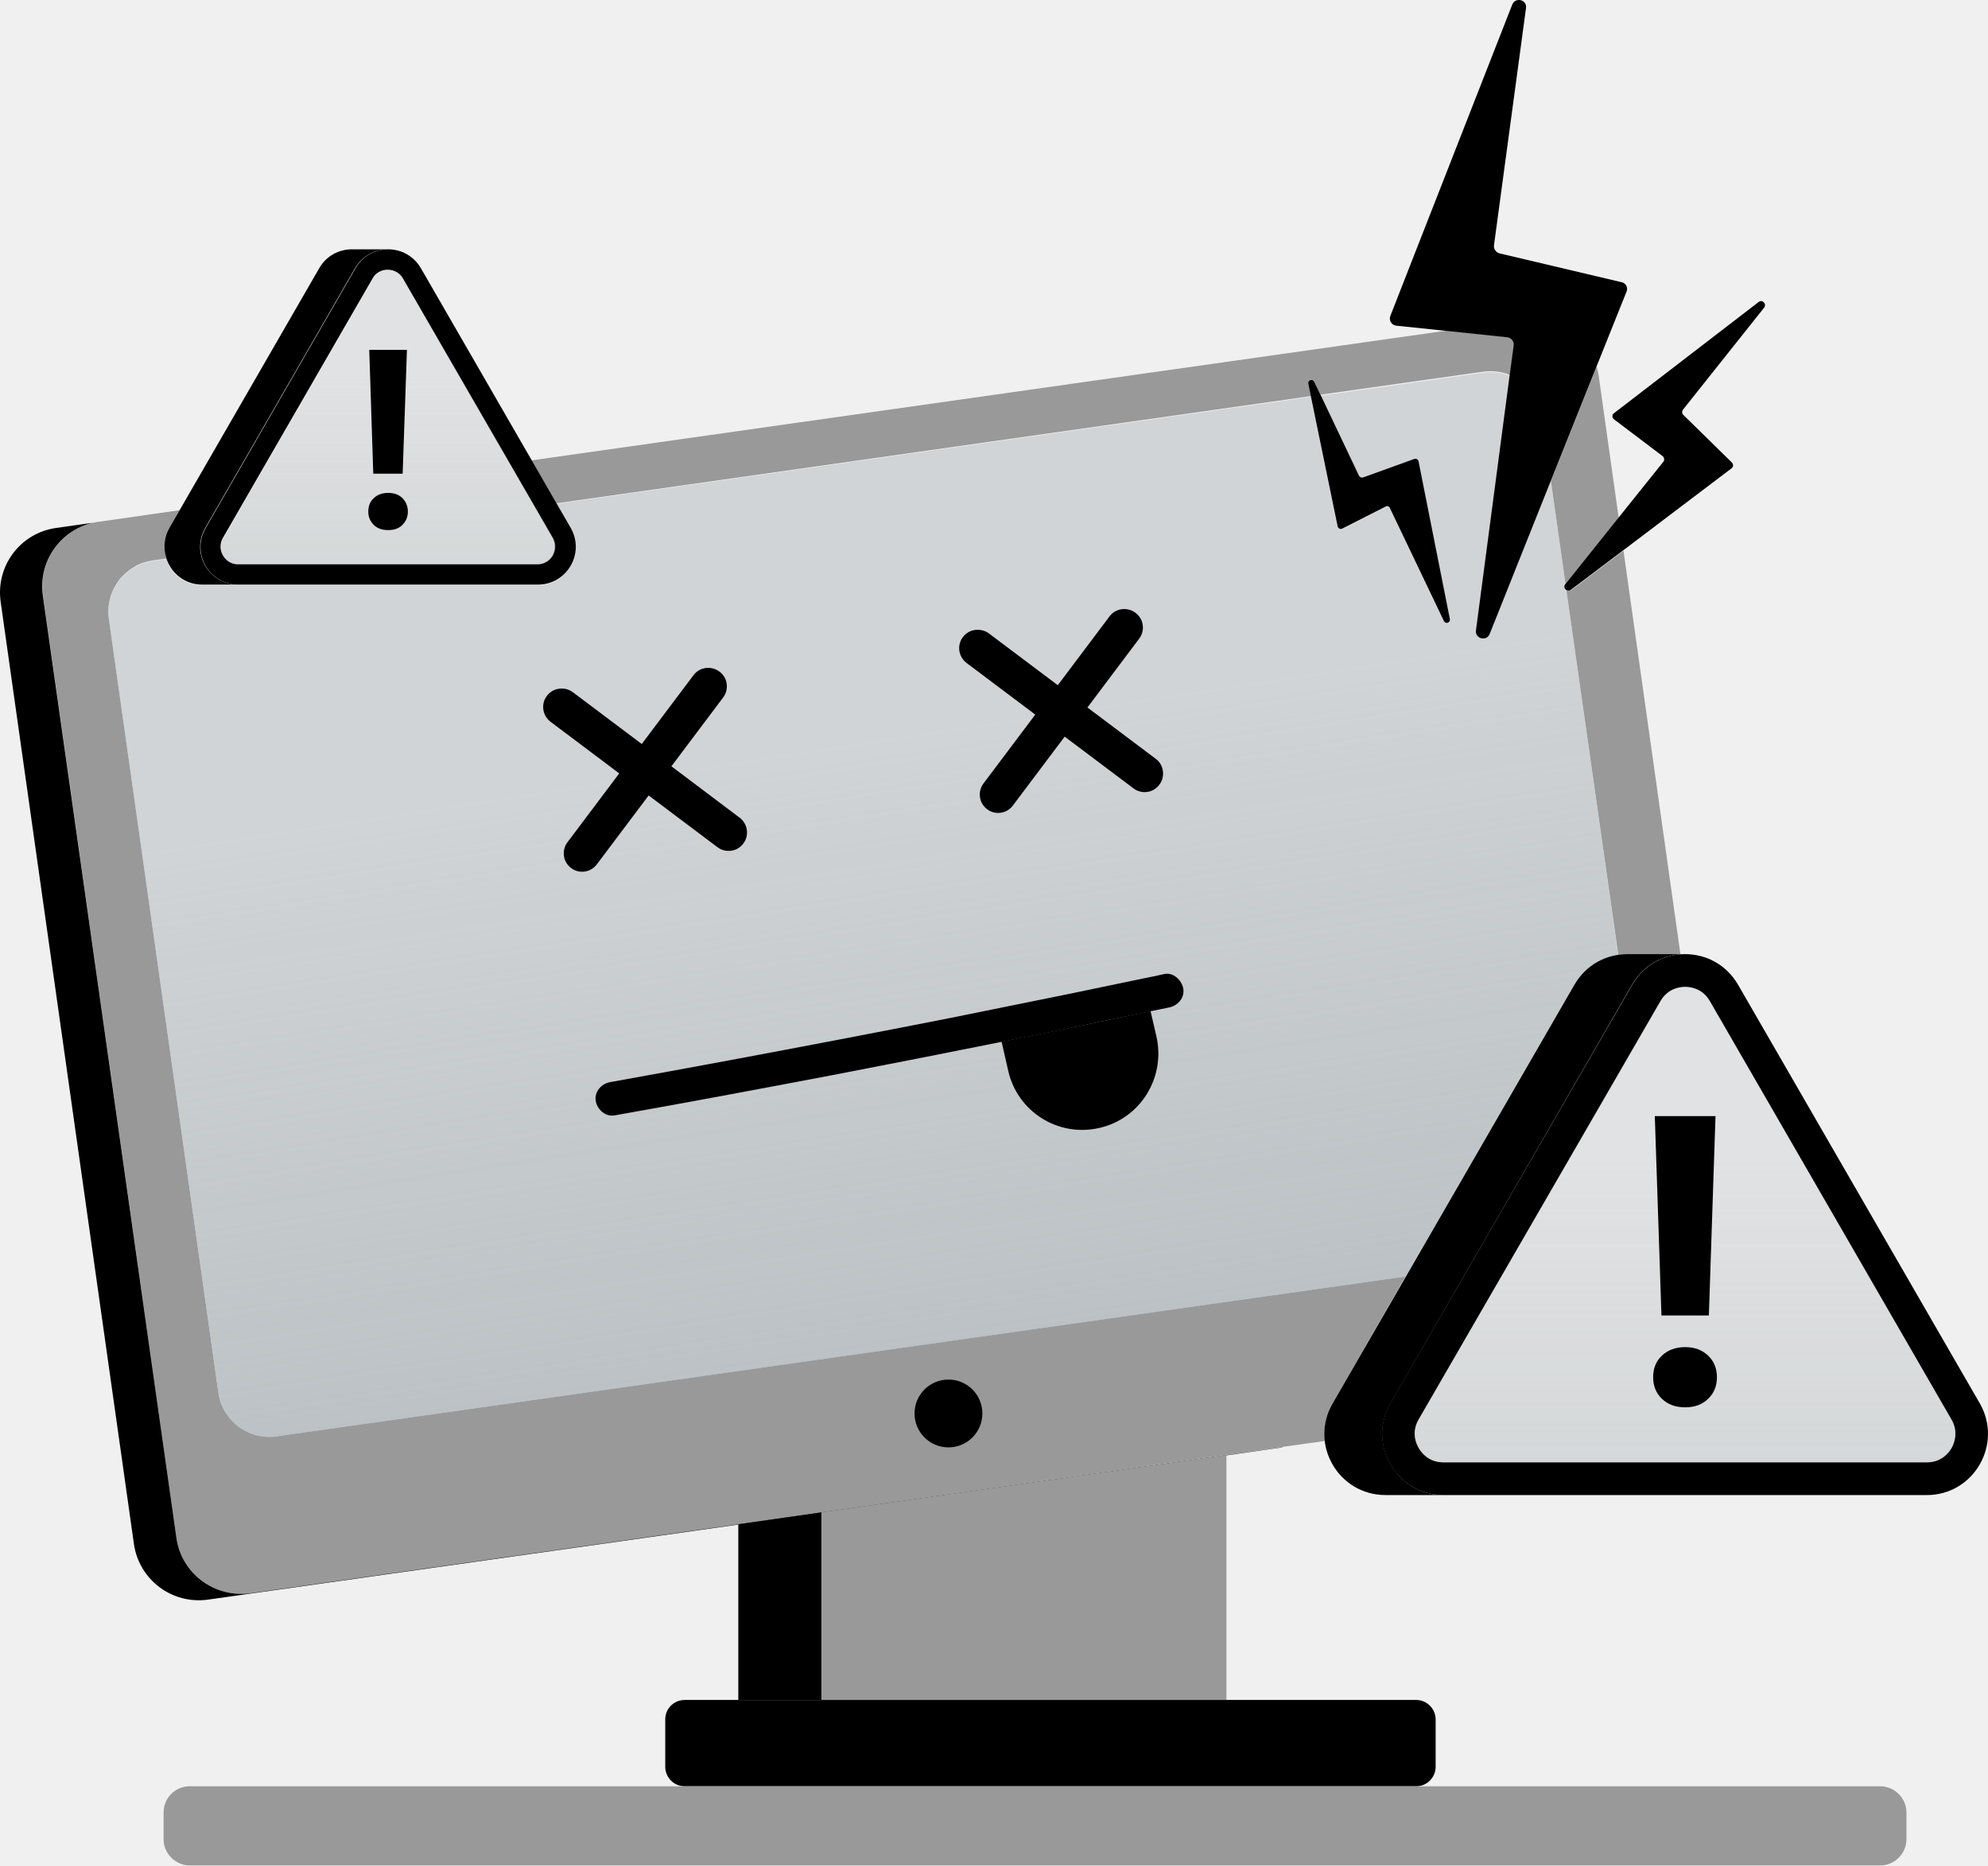
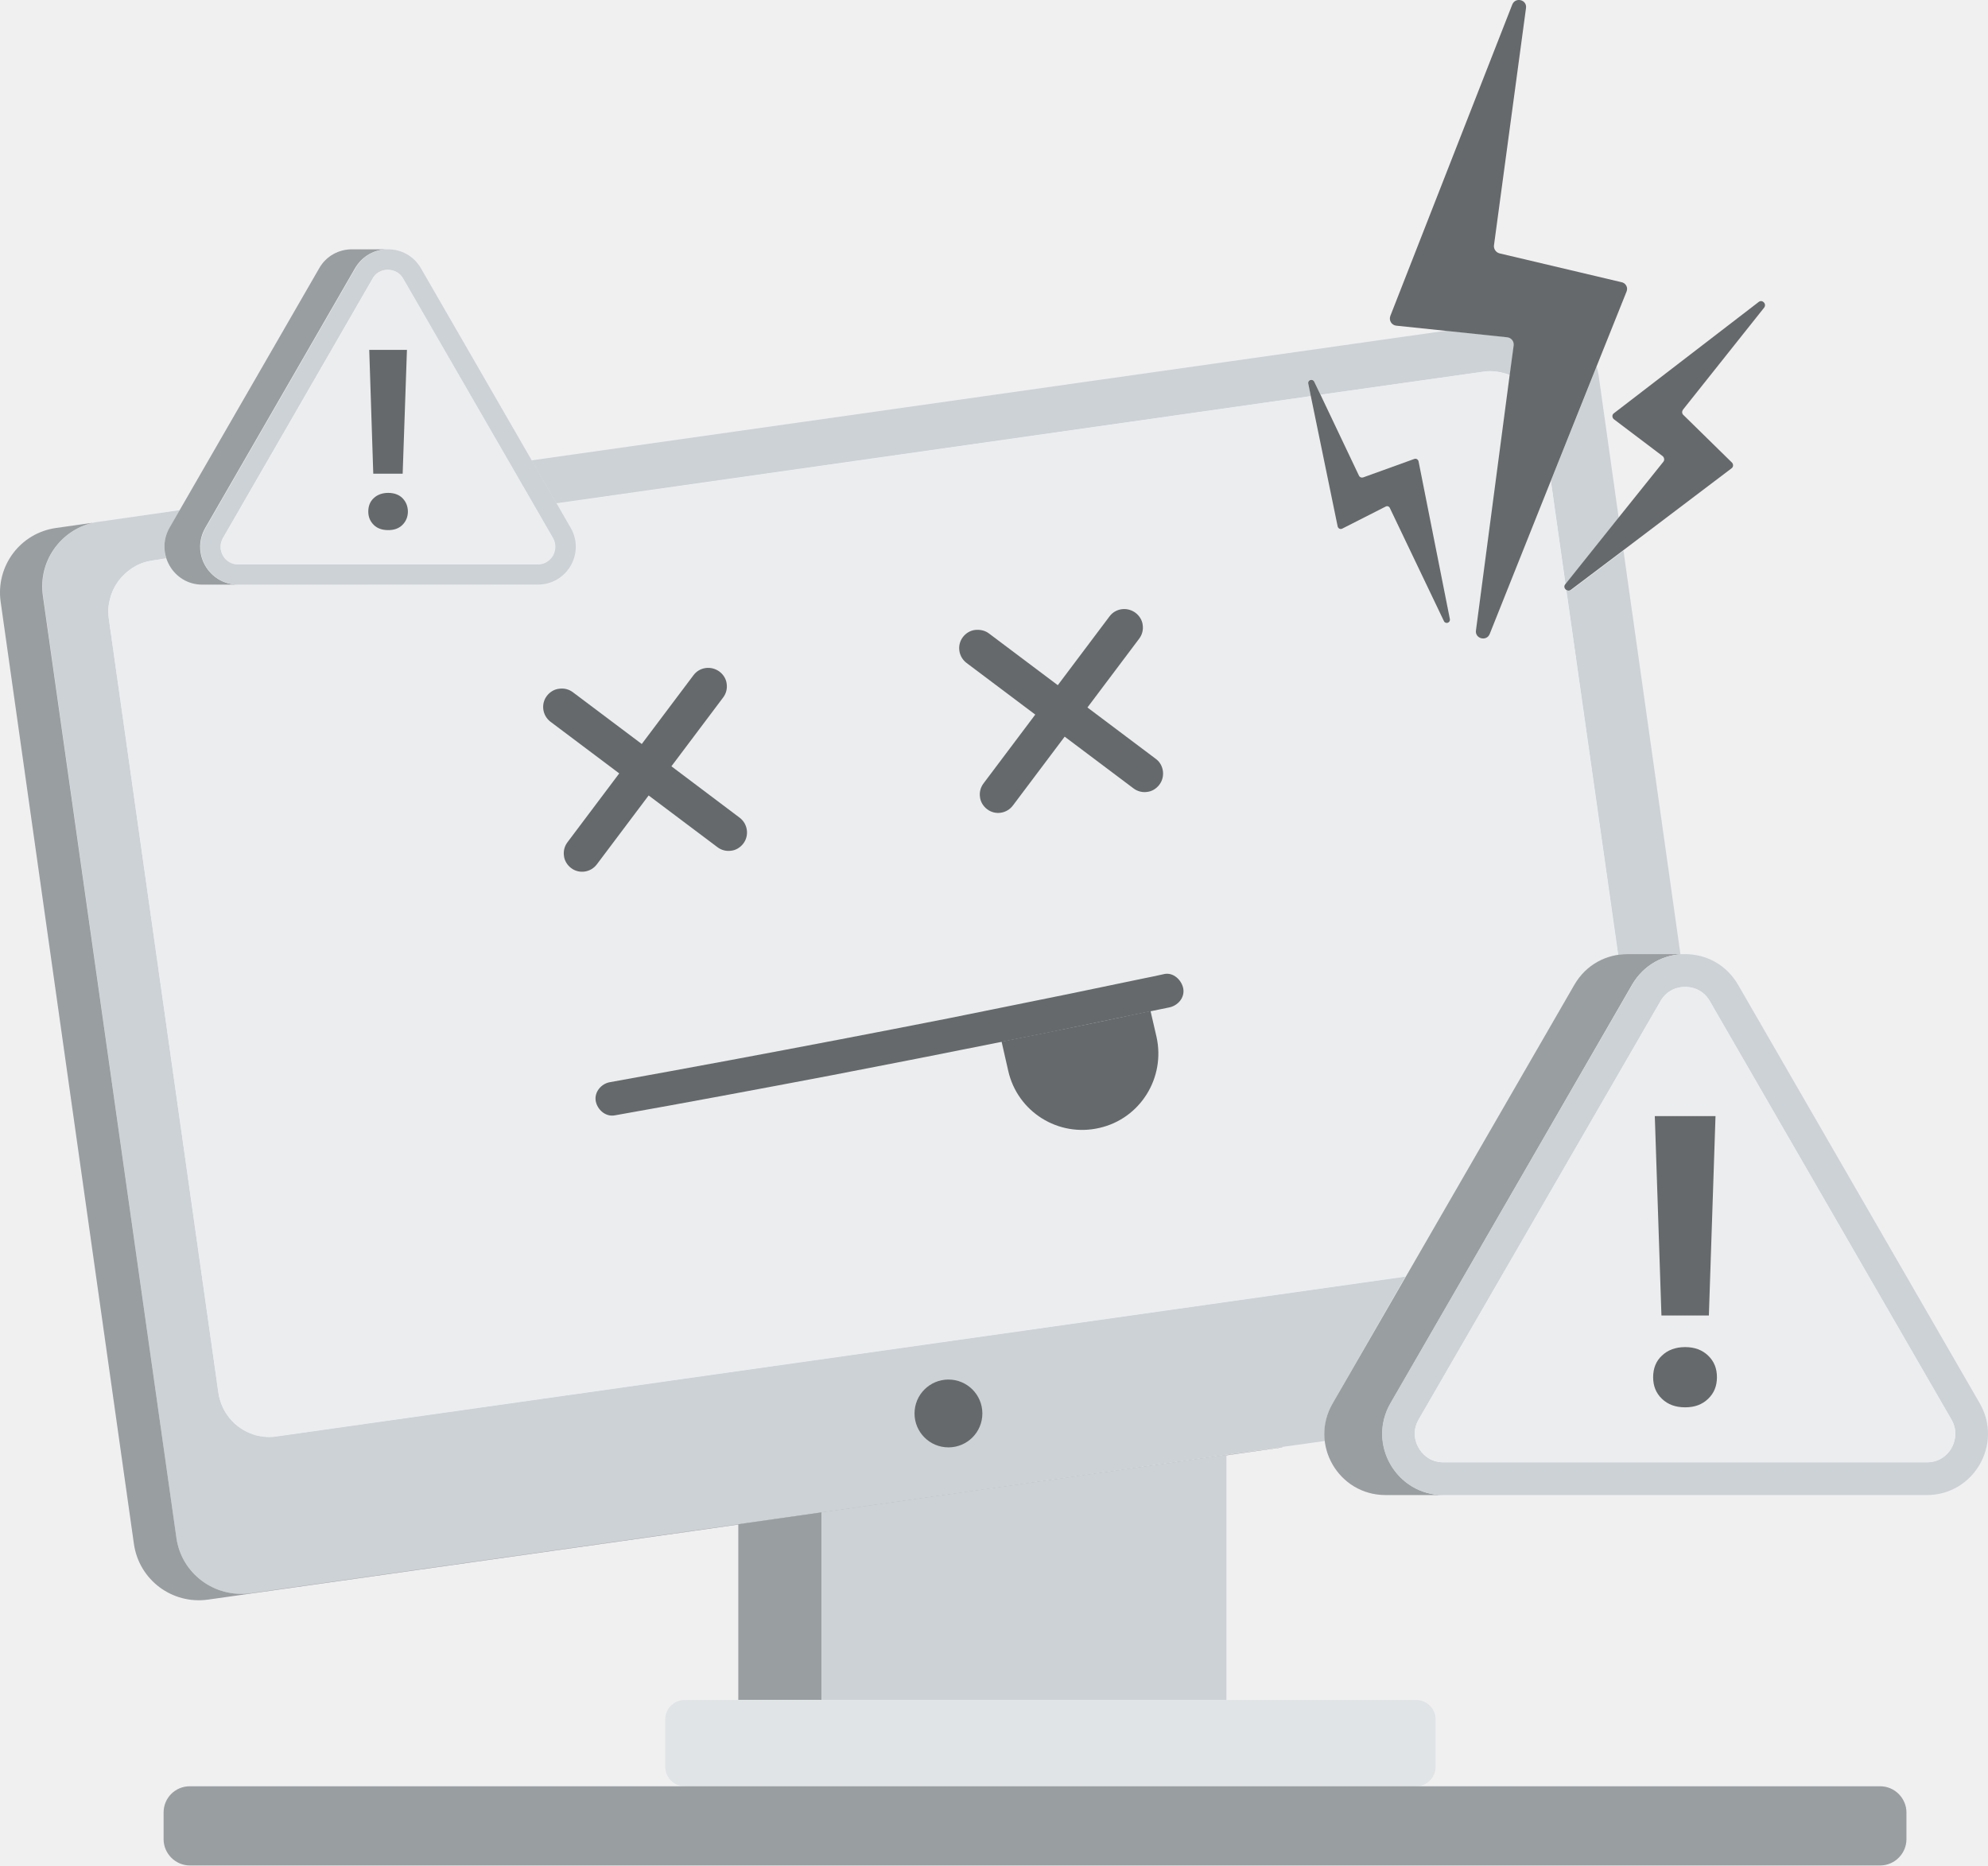
- <svg xmlns="http://www.w3.org/2000/svg" xmlns:xlink="http://www.w3.org/1999/xlink" id="Layer_2" data-name="Layer 2" viewBox="0 0 838.15 786.63">
+ <svg xmlns="http://www.w3.org/2000/svg" id="Layer_2" data-name="Layer 2" width="838.15" height="786.63" viewBox="0 0 838.15 786.63">
  <defs>
    <style>
      .cls-1 {
-         fill: #999;
+         fill: #66696b;
      }

-       .cls-1, .cls-2, .cls-3, .cls-4, .cls-5, .cls-6 {
+       .cls-1, .cls-2, .cls-3, .cls-4, .cls-5 {
        stroke-width: 0px;
      }

      .cls-2 {
-         fill: url(#linear-gradient);
+         fill: #e0e4e6;
+       }
+ 
+       .cls-3 {
+         fill: #999ea1;
      }

      .cls-4 {
-         fill: #fff;
+         fill: #ccd2d6;
      }

      .cls-5 {
-         fill: url(#linear-gradient-2);
-       }
- 
-       .cls-6 {
-         fill: url(#linear-gradient-3);
+         fill: #ebedef;
      }
    </style>
-     <linearGradient id="linear-gradient" x1="350.48" y1="653.75" x2="419.75" y2="202.51" gradientTransform="translate(0 902.31) scale(1 -1)" gradientUnits="userSpaceOnUse">
-       <stop offset=".14" stop-color="#b1b8bc" stop-opacity=".5" />
-       <stop offset="1" stop-color="#b1b8bc" />
-     </linearGradient>
-     <linearGradient id="linear-gradient-2" x1="710.42" y1="416.9" x2="710.42" y2="228.91" gradientTransform="translate(0 902.31) scale(1 -1)" gradientUnits="userSpaceOnUse">
-       <stop offset="0" stop-color="#b1b8bc" stop-opacity=".25" />
-       <stop offset="1" stop-color="#b1b8bc" stop-opacity=".5" />
-     </linearGradient>
-     <linearGradient id="linear-gradient-3" x1="163.59" y1="745.59" x2="163.59" y2="629.1" xlink:href="#linear-gradient-2" />
  </defs>
-   <g id="Layer_1-2" data-name="Layer 1">
+   <g id="Layer_1-2" data-name="Layer 1-2">
    <g>
-       <path class="cls-1" d="M682.47,218.53l-22.3,27.9-.1.1-6.2-43.7,19.3-48.3c.3,1.2.6,2.4.8,3.6l8.5,60.4Z" />
-       <path class="cls-1" d="M234.57,212.23l-10.5-18.1,385.8-54.7,25.7,2.7c1.7.2,2.9,1.7,2.7,3.4l-1.7,12.6c-3.4-1.4-7.3-1.9-11.2-1.4l-68.6,9.7-2.7-5.6c-.7-1.4-2.8-.7-2.5.8l1.1,5.4-318.1,45.2Z" />
-       <path class="cls-1" d="M561.87,591.73c-3,5.2-3.9,10.7-3.3,15.9l-17.9,2.5-23.6,3.3-170.7,24.3-35.1,5-205.7,29.1c-15.1,2.1-29-8.3-31.2-23.4L18.17,251.13c-2-14.3,7.3-27.5,21.1-30.7.8-.2,1.6-.3,2.3-.4l34.2-4.9-4.3,7.5c-2.4,4.2-2.7,8.8-1.4,12.9l-5.7.8c-1.4.2-2.7.5-3.9.9-.6.2-1.2.4-1.8.7-.6.3-1.2.5-1.7.9-1.7.9-3.2,2.1-4.6,3.4-.2.2-.4.5-.7.7-.9.9-1.7,1.9-2.4,3-1.1,1.7-2,3.5-2.6,5.4-.4,1.4-.7,2.8-.9,4.2,0,.2,0,.4-.1.6v.7c-.1,1.3,0,2.6.2,4l46.2,326.4c.5,3.5,1.8,6.8,3.8,9.5.3.4.6.8.9,1.2,2.6,3.2,6.1,5.6,10.1,6.9.3.1.6.2.9.3.6.2,1.2.3,1.9.4.7.1,1.4.2,2.1.3,1.1.1,2.2.1,3.4,0,.5,0,1-.1,1.5-.2l475.9-67.4-30.7,53.5Z" />
+       <path class="cls-4" d="M682.47,218.53l-22.3,27.9-.1.1-6.2-43.7,19.3-48.3c.3,1.2.6,2.4.8,3.6l8.5,60.4Z" />
+       <path class="cls-4" d="M234.57,212.23l-10.5-18.1,385.8-54.7,25.7,2.7c1.7.2,2.9,1.7,2.7,3.4l-1.7,12.6c-3.4-1.4-7.3-1.9-11.2-1.4l-68.6,9.7-2.7-5.6c-.7-1.4-2.8-.7-2.5.8l1.1,5.4-318.1,45.2h0Z" />
+       <path class="cls-4" d="M561.87,591.73c-3,5.2-3.9,10.7-3.3,15.9l-17.9,2.5-23.6,3.3-170.7,24.3-35.1,5-205.7,29.1c-15.1,2.1-29-8.3-31.2-23.4L18.17,251.13c-2-14.3,7.3-27.5,21.1-30.7.8-.2,1.6-.3,2.3-.4l34.2-4.9-4.3,7.5c-2.4,4.2-2.7,8.8-1.4,12.9l-5.7.8c-1.4.2-2.7.5-3.9.9-.6.2-1.2.4-1.8.7s-1.2.5-1.7.9c-1.7.9-3.2,2.1-4.6,3.4-.2.2-.4.5-.7.7-.9.9-1.7,1.9-2.4,3-1.1,1.7-2,3.5-2.6,5.4-.4,1.4-.7,2.8-.9,4.2,0,.2,0,.4-.1.6v.7c-.1,1.3,0,2.6.2,4l46.2,326.4c.5,3.5,1.8,6.8,3.8,9.5.3.4.6.8.9,1.2,2.6,3.2,6.1,5.6,10.1,6.9.3.1.6.2.9.3.6.2,1.2.3,1.9.4.7.1,1.4.2,2.1.3,1.1.1,2.2.1,3.4,0,.5,0,1-.1,1.5-.2l475.9-67.4-30.7,53.5Z" />
      <path class="cls-3" d="M540.67,610.33l-41.5,5.9-170.7,24.2-35.1,5-205.7,29.1c-15.1,2.1-29-8.3-31.2-23.4L.27,253.73c-2.1-15.1,8.3-29,23.4-31.1l15.5-2.2c-13.8,3.2-23.1,16.4-21.1,30.7l56.3,397.3c2.1,15.1,16.1,25.5,31.2,23.4l205.7-29.1,35.1-5,170.7-24.2,23.6-3.3v.1Z" />
-       <path class="cls-1" d="M708.47,402.33h-22.4c-1.3,0-2.6.1-3.8.3l-21.9-153.9c.5.5,1.3.6,2.1.1l22-16.6,24,170.1Z" />
-       <path class="cls-2" d="M682.17,402.64c-7.3,1.1-14.2,5.3-18.5,12.6l-71.1,123.1-475.9,67.4c-.5.1-1,.1-1.5.2-1.1.1-2.3.1-3.4,0-.7-.1-1.4-.2-2.1-.3-.6-.1-1.3-.3-1.9-.4-.3-.1-.6-.2-.9-.3-4-1.3-7.5-3.7-10.1-6.9-.3-.4-.6-.8-.9-1.2-1.9-2.7-3.2-5.9-3.8-9.5l-46.2-326.4c-.2-1.4-.3-2.9-.2-4.2v-.4c0-.2,0-.4.1-.6.2-1.5.4-2.9.9-4.2.6-1.9,1.5-3.8,2.6-5.4.7-1.1,1.5-2.1,2.4-3,.2-.2.4-.5.7-.7,1.4-1.3,2.9-2.5,4.6-3.4.6-.3,1.1-.6,1.7-.9.6-.3,1.2-.5,1.8-.7,1.2-.4,2.6-.7,3.9-.9l5.7-.8c2,6.2,7.8,11.1,15.2,11.1h141.4c12.3,0,20-13.3,13.8-24l-6-10.4,318.2-45.1,11.3,54.9c.2.9,1.1,1.3,1.9.9l18.3-9.3c.7-.3,1.5-.1,1.8.6l22.8,47.7c.7,1.4,2.8.7,2.5-.8l-13.2-66.5c-.2-.8-1-1.3-1.8-1l-21.6,7.8c-.6.2-1.3-.1-1.7-.7l-16.2-34.1,68.6-9.7c3.9-.6,7.8,0,11.2,1.4l-14.2,107.2c-.5,3.5,4.5,4.8,5.8,1.5l25.7-64.4,6.2,43.7c-.5.8-.3,1.7.3,2.2l21.8,153.9Z" />
+       <path class="cls-4" d="M708.47,402.33h-22.4c-1.3,0-2.6.1-3.8.3l-21.9-153.9c.5.5,1.3.6,2.1.1l22-16.6,24,170.1h0Z" />
+       <path class="cls-5" d="M682.17,402.64c-7.3,1.1-14.2,5.3-18.5,12.6l-71.1,123.1-475.9,67.4c-.5.1-1,.1-1.5.2-1.1.1-2.3.1-3.4,0-.7-.1-1.4-.2-2.1-.3-.6-.1-1.3-.3-1.9-.4-.3-.1-.6-.2-.9-.3-4-1.3-7.5-3.7-10.1-6.9-.3-.4-.6-.8-.9-1.2-1.9-2.7-3.2-5.9-3.8-9.5l-46.2-326.4c-.2-1.4-.3-2.9-.2-4.2v-.4c0-.2,0-.4.1-.6.21-1.74.58-3.16.9-4.2.36-1.16,1.02-3.22,2.45-5.38.9-1.35,1.99-2.57,2.33-2.95.21-.24.45-.5.78-.83,1.18-1.19,2.21-1.93,2.85-2.38.51-.36,1.38-.97,2.59-1.6.61-.32,1.1-.53,1.32-.62.11-.05.87-.36,1.76-.64,1.61-.5,3.35-.76,3.99-.86,1.21-.19,2.98-.47,5.27-.89,1.66,3.49,4.66,8.26,9.91,10.24,2.55.96,4.69.9,5.33.91,47.13.1,94.27.21,141.4.31,12.3,0,20-13.3,13.8-24l-6-10.4c106.07-15.14,212.13-30.27,318.2-45.41,3.77,18.4,7.53,36.81,11.3,55.21.2.9,1.1,1.3,1.9.9l18.3-9.3c.7-.3,1.5-.1,1.8.6l22.8,47.7c.7,1.4,2.8.7,2.5-.8l-13.2-66.5c-.2-.8-1-1.3-1.8-1l-21.6,7.8c-.6.2-1.3-.1-1.7-.7-5.4-11.5-10.8-23.01-16.2-34.51,22.6-3.2,45.21-6.39,67.81-9.59,1.5-.31,3.93-.61,6.83-.09,2.22.4,3.97,1.15,5.16,1.79l-14.2,107.2c-.5,3.5,4.5,4.8,5.8,1.5l25.7-64.4,6.2,43.7c-.5.8-.3,1.7.3,2.2,7.27,51.3,14.53,102.6,21.8,153.9Z" />
      <path class="cls-4" d="M45.77,255.63c0,.4-.1.7-.1,1v-.1c.1-.3.1-.7.1-.9Z" />
-       <path class="cls-3" d="M45.77,255.93c0,.2,0,.4-.1.6v.1c.1-.2.1-.5.1-.7Z" />
+       <path class="cls-4" d="M45.77,255.93c0,.2,0,.4-.1.6v.1c.1-.2.1-.5.1-.7h0Z" />
      <path class="cls-4" d="M660.37,248.73c-.6-.5-.9-1.4-.3-2.2l.3,2.2Z" />
-       <path class="cls-3" d="M660.07,246.53c-.5.8-.3,1.7.3,2.2l-.3-2.2Z" />
-       <path class="cls-3" d="M399.87,610.33c7.9,0,14.3-6.4,14.3-14.3s-6.4-14.3-14.3-14.3-14.3,6.4-14.3,14.3,6.4,14.3,14.3,14.3Z" />
-       <path class="cls-3" d="M311.87,344.83c3.4,2.6,4.1,7.5,1.5,10.9-1.3,1.7-3.2,2.8-5.1,3-2,.3-4.1-.2-5.8-1.5l-29-21.8-21.8,29c-2.6,3.5-7.5,4.2-10.9,1.6-1.7-1.3-2.8-3.2-3-5.1-.3-2,.2-4.1,1.5-5.8l21.8-29-29-21.8c-3.4-2.6-4.1-7.5-1.5-10.9,1.3-1.7,3.2-2.8,5.2-3,2-.3,4.1.2,5.8,1.5l29,21.8,21.8-29c2.6-3.5,7.5-4.1,11-1.5,1.7,1.3,2.8,3.2,3,5.1.3,2-.2,4.1-1.5,5.8l-21.8,29,28.8,21.7Z" />
-       <path class="cls-3" d="M488.77,330.93c-1.3,1.7-3.2,2.8-5.1,3-2,.3-4.1-.2-5.8-1.5l-29-21.8-21.8,29c-2.6,3.5-7.5,4.2-10.9,1.6-1.7-1.3-2.8-3.2-3-5.1-.3-2,.2-4.1,1.5-5.8l21.8-29-29-21.8c-3.4-2.6-4.1-7.5-1.5-10.9,1.3-1.7,3.2-2.8,5.2-3,2-.2,4.1.2,5.8,1.5l29,21.8,21.8-29c2.6-3.5,7.5-4.1,11-1.5,1.7,1.3,2.8,3.2,3,5.1.3,2-.2,4.1-1.5,5.8l-21.8,29,29,21.8c3.2,2.5,3.9,7.4,1.3,10.8Z" />
-       <path class="cls-3" d="M498.87,416.83c.7,4-2.4,7.3-6,8-2.6.5-5.2,1.1-7.8,1.6-14.4,3-28.9,6-43.3,9l-19.5,3.9c-23.9,4.8-47.8,9.5-71.7,14.1-30.5,5.8-60.9,11.5-91.4,16.9-3.9.7-7.3-2.4-8-6-.7-3.9,2.4-7.4,6-8,17.1-3.1,34.2-6.2,51.3-9.4,30.5-5.7,60.9-11.5,91.3-17.5,6.5-1.3,12.9-2.6,19.3-3.9,21-4.2,41.9-8.5,62.8-12.9,3-.6,6-1.2,9-1.9,3.8-.8,7.3,2.5,8,6.1Z" />
-       <path class="cls-3" d="M463.47,475.63c-17.3,4-34.5-6.8-38.4-24.1l-2.8-12.3c6.5-1.3,13-2.6,19.5-3.9,14.5-2.9,28.9-5.9,43.3-9l2.5,10.8c3.9,17.3-6.8,34.6-24.1,38.5Z" />
+       <path class="cls-4" d="M660.07,246.53c-.5.8-.3,1.7.3,2.2l-.3-2.2Z" />
+       <path class="cls-1" d="M399.87,610.33c7.9,0,14.3-6.4,14.3-14.3s-6.4-14.3-14.3-14.3-14.3,6.4-14.3,14.3,6.4,14.3,14.3,14.3Z" />
+       <path class="cls-1" d="M311.87,344.83c3.4,2.6,4.1,7.5,1.5,10.9-1.3,1.7-3.2,2.8-5.1,3-2,.3-4.1-.2-5.8-1.5l-29-21.8-21.8,29c-2.6,3.5-7.5,4.2-10.9,1.6-1.7-1.3-2.8-3.2-3-5.1-.3-2,.2-4.1,1.5-5.8l21.8-29-29-21.8c-3.4-2.6-4.1-7.5-1.5-10.9,1.3-1.7,3.2-2.8,5.2-3,2-.3,4.1.2,5.8,1.5l29,21.8,21.8-29c2.6-3.5,7.5-4.1,11-1.5,1.7,1.3,2.8,3.2,3,5.1.3,2-.2,4.1-1.5,5.8l-21.8,29,28.8,21.7h0Z" />
+       <path class="cls-1" d="M488.77,330.93c-1.3,1.7-3.2,2.8-5.1,3-2,.3-4.1-.2-5.8-1.5l-29-21.8-21.8,29c-2.6,3.5-7.5,4.2-10.9,1.6-1.7-1.3-2.8-3.2-3-5.1-.3-2,.2-4.1,1.5-5.8l21.8-29-29-21.8c-3.4-2.6-4.1-7.5-1.5-10.9,1.3-1.7,3.2-2.8,5.2-3s4.1.2,5.8,1.5l29,21.8,21.8-29c2.6-3.5,7.5-4.1,11-1.5,1.7,1.3,2.8,3.2,3,5.1.3,2-.2,4.1-1.5,5.8l-21.8,29,29,21.8c3.2,2.5,3.9,7.4,1.3,10.8Z" />
+       <path class="cls-1" d="M498.87,416.83c.7,4-2.4,7.3-6,8-2.6.5-5.2,1.1-7.8,1.6-14.4,3-28.9,6-43.3,9l-19.5,3.9c-23.9,4.8-47.8,9.5-71.7,14.1-30.5,5.8-60.9,11.5-91.4,16.9-3.9.7-7.3-2.4-8-6-.7-3.9,2.4-7.4,6-8,17.1-3.1,34.2-6.2,51.3-9.4,30.5-5.7,60.9-11.5,91.3-17.5,6.5-1.3,12.9-2.6,19.3-3.9,21-4.2,41.9-8.5,62.8-12.9,3-.6,6-1.2,9-1.9,3.8-.8,7.3,2.5,8,6.1h0Z" />
+       <path class="cls-1" d="M463.47,475.63c-17.3,4-34.5-6.8-38.4-24.1l-2.8-12.3c6.5-1.3,13-2.6,19.5-3.9,14.5-2.9,28.9-5.9,43.3-9l2.5,10.8c3.9,17.3-6.8,34.6-24.1,38.5Z" />
      <path class="cls-3" d="M346.37,637.74v79.1h-35.1v-74.1l35.1-5Z" />
-       <path class="cls-1" d="M517.07,613.54v103.3h-170.7v-79.1l170.7-24.2Z" />
-       <path class="cls-3" d="M288.67,716.84h308.4c4.5,0,8.2,3.7,8.2,8.2v20c0,4.5-3.7,8.2-8.2,8.2h-308.4c-4.5,0-8.2-3.7-8.2-8.2v-20c0-4.6,3.7-8.2,8.2-8.2Z" />
-       <path class="cls-3" d="M685.77,122.93l-12.7,31.7-19.3,48.3-25.7,64.4c-1.3,3.3-6.3,2-5.8-1.5l14.2-107.6,1.7-12.6c.2-1.7-1-3.2-2.7-3.4l-25.7-2.7-21.1-2.2c-2-.2-3.2-2.3-2.5-4.1L637.57,1.93c1.3-3.3,6.3-2.1,5.8,1.5l-13.5,100c-.2,1.5.8,3,2.3,3.4l51.2,12.1c2.1.3,3.1,2.3,2.4,4Z" />
-       <path class="cls-3" d="M709.57,172.73c-.5.7-.5,1.6.1,2.2l20.5,20.1c.7.7.7,1.9-.2,2.5l-45.7,34.6-22,16.6c-.7.5-1.5.4-2.1-.1-.6-.5-.9-1.4-.3-2.2,0,0,0-.1.1-.1l22.3-27.9,19-23.7c.6-.7.4-1.8-.3-2.4l-20.5-15.5c-.9-.7-.9-2,0-2.6l61-46.9c1.5-1.2,3.5.8,2.3,2.4l-34.2,43Z" />
-       <path class="cls-3" d="M608.77,261.93l-22.8-47.7c-.3-.7-1.1-1-1.8-.6l-18.3,9.3c-.8.4-1.7-.1-1.9-.9l-11.3-54.9-1.1-5.4c-.3-1.5,1.8-2.2,2.5-.8l2.7,5.6,16.2,34.1c.3.6,1,.9,1.7.7l21.6-7.8c.8-.3,1.6.2,1.8,1l13.2,66.5c.3,1.6-1.8,2.3-2.5.9Z" />
-       <path class="cls-1" d="M80.07,753.23h712.6c6.1,0,11.1,5,11.1,11.1v11.2c0,6.1-5,11.1-11.1,11.1H80.07c-6.1,0-11.1-5-11.1-11.1v-11.2c0-6.2,4.9-11.1,11.1-11.1Z" />
+       <path class="cls-4" d="M517.07,613.54v103.3h-170.7v-79.1l170.7-24.2Z" />
+       <path class="cls-2" d="M288.67,716.84h308.4c4.5,0,8.2,3.7,8.2,8.2v20c0,4.5-3.7,8.2-8.2,8.2h-308.4c-4.5,0-8.2-3.7-8.2-8.2v-20c0-4.6,3.7-8.2,8.2-8.2Z" />
+       <path class="cls-1" d="M685.77,122.93l-12.7,31.7-19.3,48.3-25.7,64.4c-1.3,3.3-6.3,2-5.8-1.5l14.2-107.6,1.7-12.6c.2-1.7-1-3.2-2.7-3.4l-25.7-2.7-21.1-2.2c-2-.2-3.2-2.3-2.5-4.1L637.57,1.93c1.3-3.3,6.3-2.1,5.8,1.5l-13.5,100c-.2,1.5.8,3,2.3,3.4l51.2,12.1c2.1.3,3.1,2.3,2.4,4Z" />
+       <path class="cls-1" d="M709.57,172.73c-.5.7-.5,1.6.1,2.2l20.5,20.1c.7.7.7,1.9-.2,2.5l-45.7,34.6-22,16.6c-.7.5-1.5.4-2.1-.1s-.9-1.4-.3-2.2c0,0,0-.1.1-.1l22.3-27.9,19-23.7c.6-.7.4-1.8-.3-2.4l-20.5-15.5c-.9-.7-.9-2,0-2.6l61-46.9c1.5-1.2,3.5.8,2.3,2.4l-34.2,43h0Z" />
+       <path class="cls-1" d="M608.77,261.93l-22.8-47.7c-.3-.7-1.1-1-1.8-.6l-18.3,9.3c-.8.4-1.7-.1-1.9-.9l-11.3-54.9-1.1-5.4c-.3-1.5,1.8-2.2,2.5-.8l2.7,5.6,16.2,34.1c.3.6,1,.9,1.7.7l21.6-7.8c.8-.3,1.6.2,1.8,1l13.2,66.5c.3,1.6-1.8,2.3-2.5.9h0Z" />
+       <path class="cls-3" d="M80.07,753.23h712.6c6.1,0,11.1,5,11.1,11.1v11.2c0,6.1-5,11.1-11.1,11.1H80.07c-6.1,0-11.1-5-11.1-11.1v-11.2c0-6.2,4.9-11.1,11.1-11.1Z" />
      <path class="cls-3" d="M584.17,630.44h24.4c-19.8,0-32.2-21.5-22.3-38.7l101.8-176.5c5-8.6,13.6-12.9,22.3-12.9h-24.3c-8.7,0-17.3,4.3-22.3,12.9l-101.9,176.5c-10,17.2,2.4,38.7,22.3,38.7Z" />
-       <path class="cls-3" d="M608.57,630.44h203.8c19.8,0,32.2-21.5,22.3-38.7l-101.9-176.5c-5-8.6-13.6-12.9-22.3-12.9s-17.3,4.3-22.3,12.9l-102,176.5c-9.9,17.2,2.5,38.7,22.4,38.7ZM598.07,598.64l102-176.5c3.1-5.4,8.3-6,10.4-6s7.3.6,10.4,6l101.9,176.5c3.1,5.4,1,10.2,0,12s-4.2,6-10.4,6h-203.8c-6.3,0-9.4-4.2-10.4-6-1.1-1.8-3.2-6.6-.1-12Z" />
-       <path class="cls-5" d="M598.17,610.63c1,1.8,4.2,6,10.4,6h203.8c6.3,0,9.4-4.2,10.4-6,1-1.8,3.1-6.6,0-12l-101.9-176.5c-3.1-5.4-8.3-6-10.4-6s-7.3.6-10.4,6l-102,176.5c-3.1,5.4-1,10.2.1,12ZM723.27,470.63l-2.8,84.2h-20l-2.8-84.2h25.6ZM696.97,580.73c0-3.7,1.2-6.8,3.7-9.2,2.5-2.4,5.7-3.6,9.8-3.6s7.2,1.2,9.7,3.6c2.5,2.4,3.7,5.5,3.7,9.1s-1.2,6.7-3.7,9.1-5.7,3.6-9.7,3.6-7.3-1.2-9.8-3.6c-2.5-2.3-3.7-5.4-3.7-9Z" />
-       <path class="cls-3" d="M696.97,580.74c0,3.7,1.2,6.7,3.7,9.1,2.5,2.4,5.7,3.6,9.8,3.6s7.2-1.2,9.7-3.6c2.5-2.4,3.7-5.4,3.7-9.1s-1.2-6.7-3.7-9.1-5.7-3.6-9.7-3.6-7.3,1.2-9.8,3.6c-2.5,2.3-3.7,5.4-3.7,9.1Z" />
-       <path class="cls-3" d="M697.67,470.63l2.8,84.1h20l2.8-84.1h-25.6Z" />
+       <path class="cls-4" d="M608.57,630.44h203.8c19.8,0,32.2-21.5,22.3-38.7l-101.9-176.5c-5-8.6-13.6-12.9-22.3-12.9s-17.3,4.3-22.3,12.9l-102,176.5c-9.9,17.2,2.5,38.7,22.4,38.7ZM598.07,598.64l102-176.5c3.1-5.4,8.3-6,10.4-6s7.3.6,10.4,6l101.9,176.5c3.1,5.4,1,10.2,0,12s-4.2,6-10.4,6h-203.8c-6.3,0-9.4-4.2-10.4-6-1.1-1.8-3.2-6.6-.1-12h0Z" />
+       <path class="cls-5" d="M598.17,610.63c1,1.8,4.2,6,10.4,6h203.8c6.3,0,9.4-4.2,10.4-6s3.1-6.6,0-12l-101.9-176.5c-3.1-5.4-8.3-6-10.4-6s-7.3.6-10.4,6l-102,176.5c-3.1,5.4-1,10.2.1,12h0ZM723.27,470.63l-2.8,84.2h-20l-2.8-84.2h25.6ZM696.97,580.73c0-3.7,1.2-6.8,3.7-9.2s5.7-3.6,9.8-3.6,7.2,1.2,9.7,3.6c2.5,2.4,3.7,5.5,3.7,9.1s-1.2,6.7-3.7,9.1-5.7,3.6-9.7,3.6-7.3-1.2-9.8-3.6c-2.5-2.3-3.7-5.4-3.7-9h0Z" />
+       <path class="cls-1" d="M696.97,580.74c0,3.7,1.2,6.7,3.7,9.1,2.5,2.4,5.7,3.6,9.8,3.6s7.2-1.2,9.7-3.6c2.5-2.4,3.7-5.4,3.7-9.1s-1.2-6.7-3.7-9.1-5.7-3.6-9.7-3.6-7.3,1.2-9.8,3.6c-2.5,2.3-3.7,5.4-3.7,9.1Z" />
+       <path class="cls-1" d="M697.67,470.63l2.8,84.1h20l2.8-84.1h-25.6Z" />
      <path class="cls-4" d="M693.87,515.04c.3-.6.6-1.1.8-1.7-.2.6-.5,1.2-.8,1.7Z" />
      <path class="cls-4" d="M696.37,506.73c-.1.8-.2,1.5-.3,2.2.1-.7.2-1.5.3-2.2Z" />
-       <path class="cls-3" d="M696.37,506.73c-.1.8-.2,1.5-.3,2.2.1-.7.2-1.5.3-2.2Z" />
-       <path class="cls-3" d="M85.27,246.53h15.1c-12.3,0-20-13.3-13.8-24l63.1-109.4c3.1-5.3,8.4-8,13.8-8h-15.1c-5.4,0-10.8,2.7-13.8,8l-63.1,109.4c-6.1,10.7,1.6,24,13.8,24Z" />
-       <path class="cls-3" d="M100.47,246.53h126.3c12.3,0,20-13.3,13.8-24l-63.1-109.4c-3.1-5.3-8.4-8-13.8-8s-10.8,2.7-13.8,8l-63.1,109.4c-6.3,10.7,1.4,24,13.7,24ZM93.97,226.83l63.1-109.4c1.9-3.4,5.2-3.7,6.4-3.7,1.3,0,4.5.4,6.4,3.7l63.1,109.3c1.9,3.4.6,6.3,0,7.5-.6,1.1-2.6,3.7-6.5,3.7h-126c-3.9,0-5.8-2.6-6.4-3.7-.7-1-2-4-.1-7.4Z" />
-       <path class="cls-6" d="M93.97,234.34c.6,1.1,2.6,3.7,6.4,3.7h126.3c3.9,0,5.8-2.6,6.5-3.7.6-1.1,1.9-4.1,0-7.5l-63.1-109.3c-1.9-3.4-5.2-3.7-6.4-3.7-1.3,0-4.5.4-6.4,3.7l-63.1,109.4c-2.1,3.3-.8,6.3-.2,7.4ZM171.57,147.54l-1.8,52.1h-12.4l-1.8-52.1h16ZM155.27,215.74c0-2.3.8-4.2,2.3-5.7s3.6-2.2,6.1-2.2,4.5.8,6,2.2,2.3,3.4,2.3,5.7-.8,4.1-2.3,5.6-3.6,2.2-6,2.2-4.5-.7-6.1-2.2c-1.6-1.4-2.3-3.3-2.3-5.6Z" />
-       <path class="cls-3" d="M155.27,215.74c0,2.3.8,4.1,2.3,5.6s3.6,2.2,6.1,2.2,4.5-.7,6-2.2,2.3-3.4,2.3-5.6-.8-4.2-2.3-5.7-3.6-2.2-6-2.2-4.5.7-6.1,2.2-2.3,3.4-2.3,5.7Z" />
-       <path class="cls-3" d="M155.67,147.54l1.7,52.2h12.4l1.8-52.2h-15.9Z" />
+       <path class="cls-4" d="M696.37,506.73c-.1.8-.2,1.5-.3,2.2.1-.7.2-1.5.3-2.2Z" />
+       <path class="cls-3" d="M85.27,246.53h15.1c-12.3,0-20-13.3-13.8-24l63.1-109.4c3.1-5.3,8.4-8,13.8-8h-15.1c-5.4,0-10.8,2.7-13.8,8l-63.1,109.4c-6.1,10.7,1.6,24,13.8,24h0Z" />
+       <path class="cls-4" d="M100.47,246.53h126.3c12.3,0,20-13.3,13.8-24l-63.1-109.4c-3.1-5.3-8.4-8-13.8-8s-10.8,2.7-13.8,8l-63.1,109.4c-6.3,10.7,1.4,24,13.7,24ZM93.97,226.83l63.1-109.4c1.9-3.4,5.2-3.7,6.4-3.7,1.3,0,4.5.4,6.4,3.7l63.1,109.3c1.9,3.4.6,6.3,0,7.5-.6,1.1-2.6,3.7-6.5,3.7h-126c-3.9,0-5.8-2.6-6.4-3.7-.7-1-2-4-.1-7.4h0Z" />
+       <path class="cls-5" d="M93.97,234.34c.6,1.1,2.6,3.7,6.4,3.7h126.3c3.9,0,5.8-2.6,6.5-3.7.6-1.1,1.9-4.1,0-7.5l-63.1-109.3c-1.9-3.4-5.2-3.7-6.4-3.7-1.3,0-4.5.4-6.4,3.7l-63.1,109.4c-2.1,3.3-.8,6.3-.2,7.4h0ZM171.57,147.54l-1.8,52.1h-12.4l-1.8-52.1h16ZM155.27,215.74c0-2.3.8-4.2,2.3-5.7s3.6-2.2,6.1-2.2,4.5.8,6,2.2,2.3,3.4,2.3,5.7-.8,4.1-2.3,5.6-3.6,2.2-6,2.2-4.5-.7-6.1-2.2c-1.6-1.4-2.3-3.3-2.3-5.6Z" />
+       <path class="cls-1" d="M155.27,215.74c0,2.3.8,4.1,2.3,5.6s3.6,2.2,6.1,2.2,4.5-.7,6-2.2,2.3-3.4,2.3-5.6-.8-4.2-2.3-5.7-3.6-2.2-6-2.2-4.5.7-6.1,2.2-2.3,3.4-2.3,5.7Z" />
+       <path class="cls-1" d="M155.67,147.54l1.7,52.2h12.4l1.8-52.2h-15.9Z" />
    </g>
  </g>
</svg>
